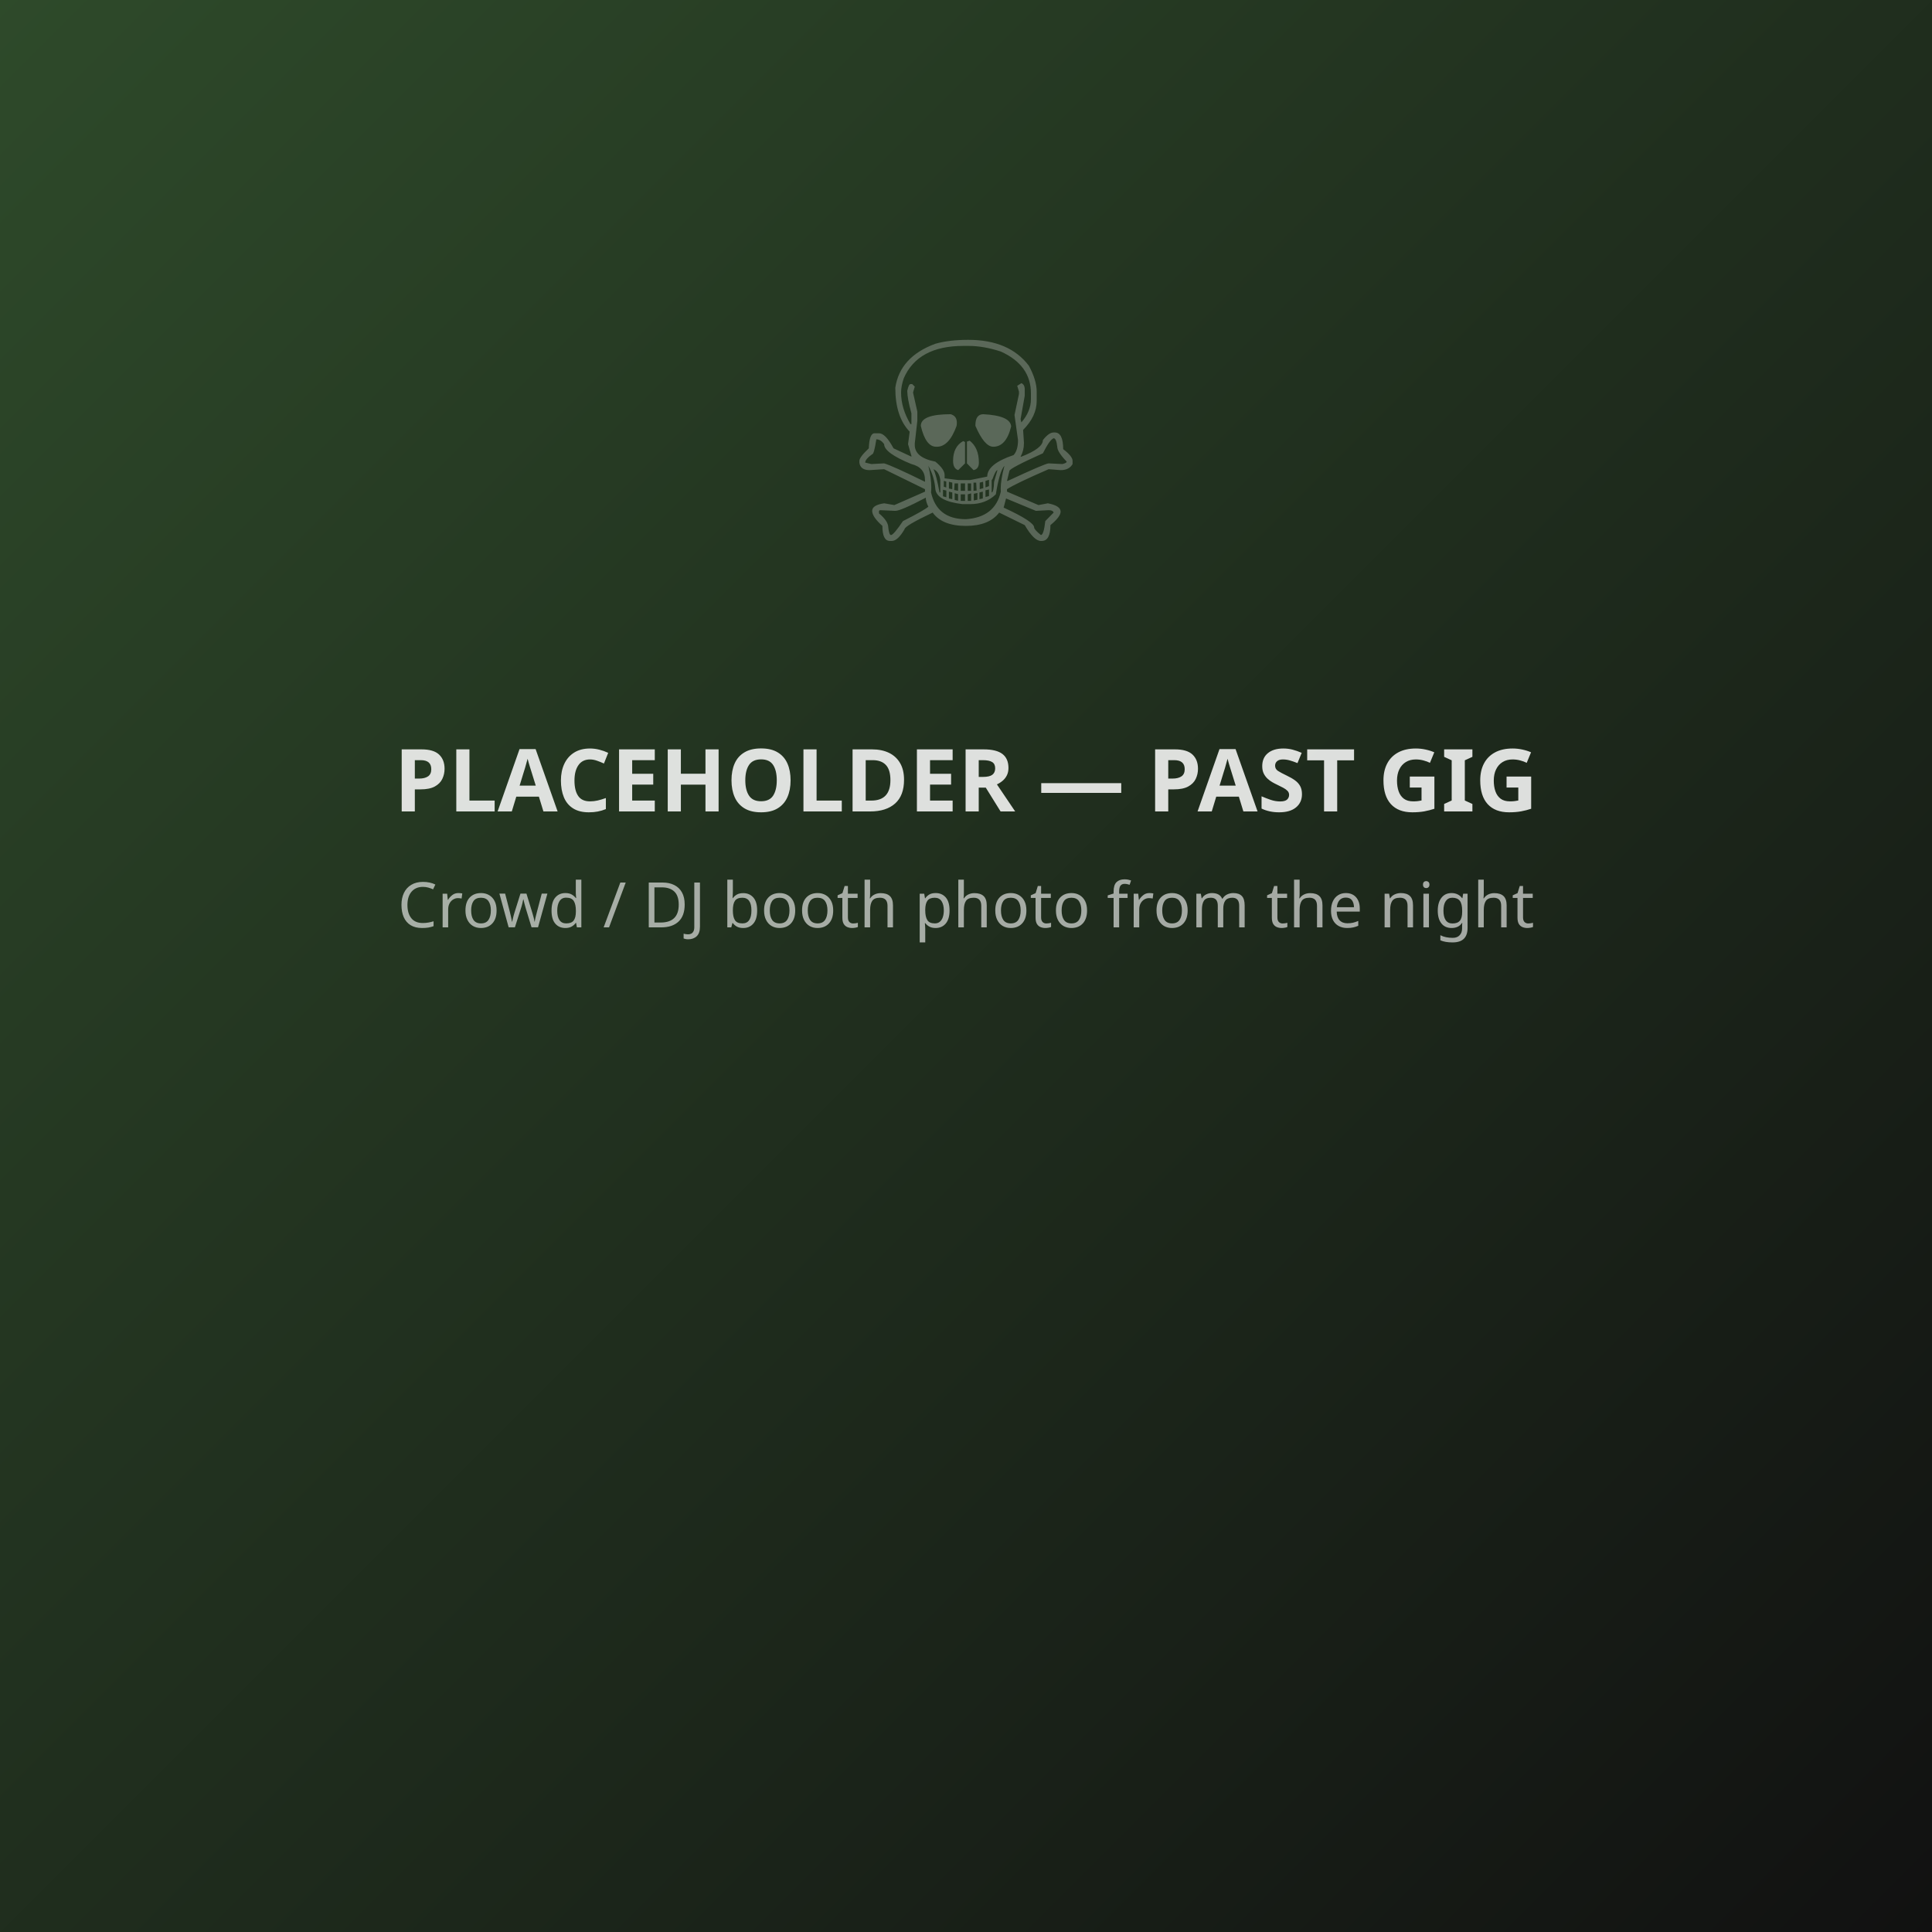
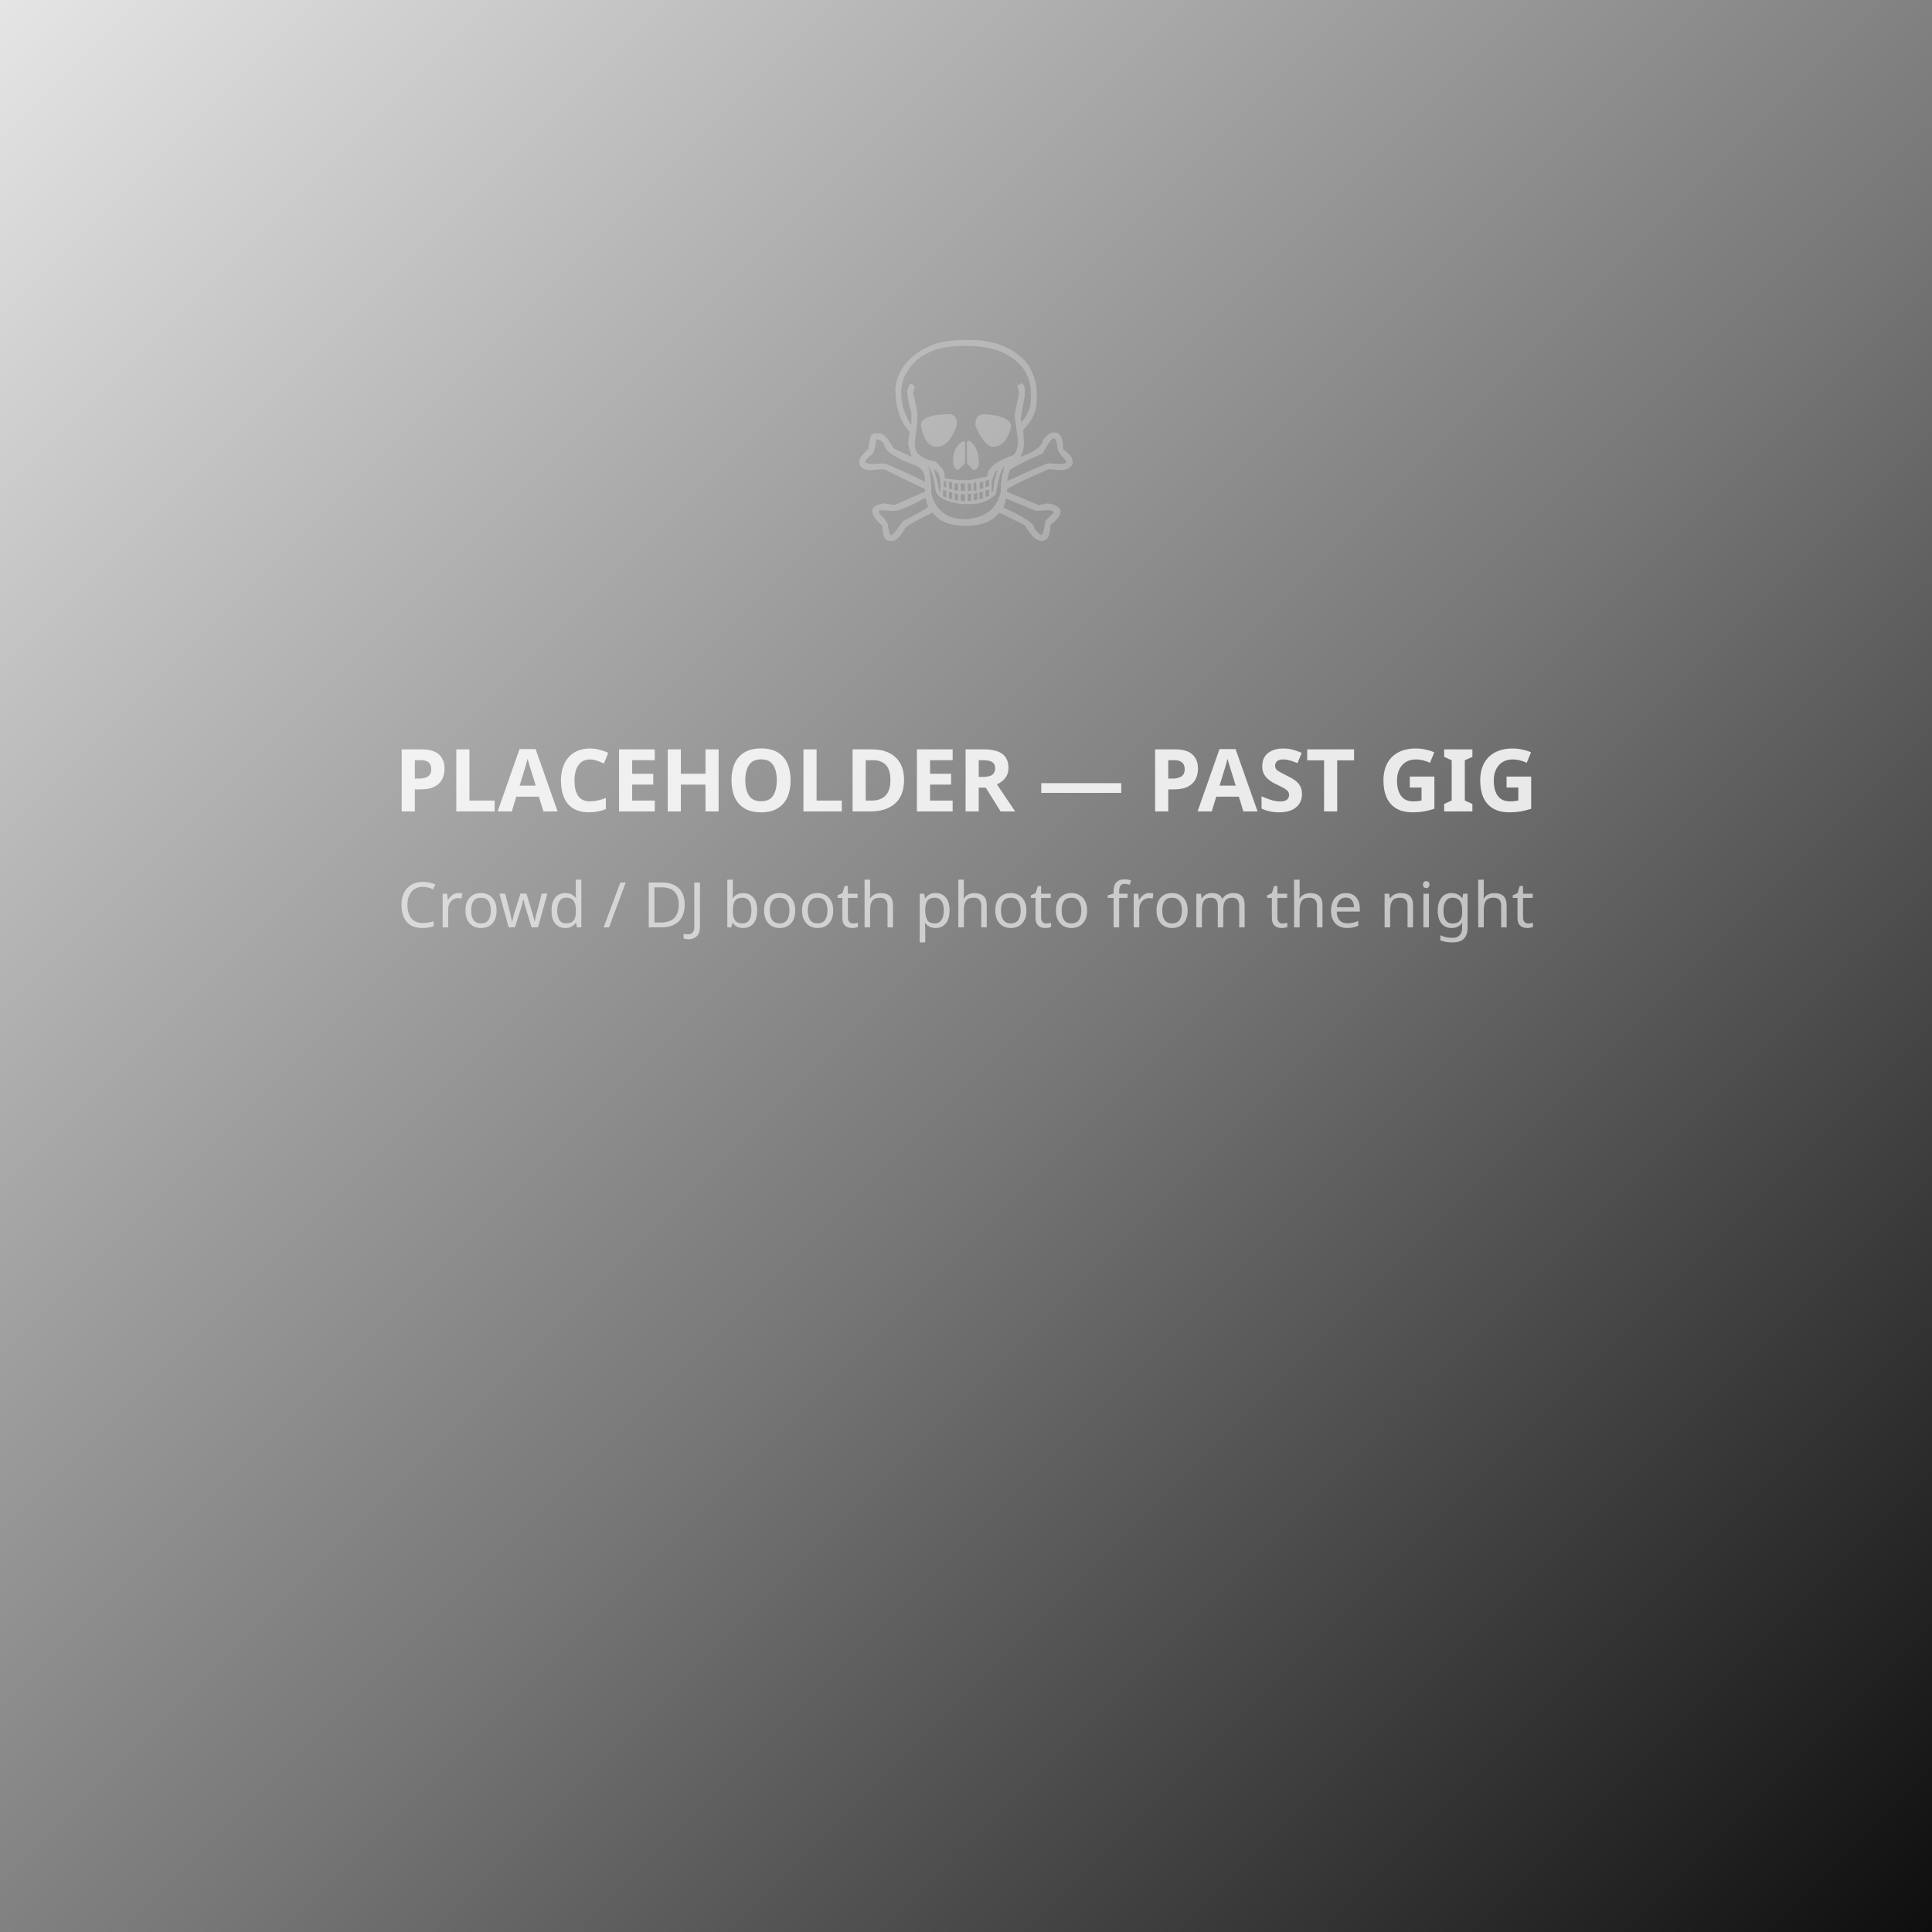
<svg xmlns="http://www.w3.org/2000/svg" width="800" height="800" viewBox="0 0 800 800">
  <defs>
    <linearGradient id="g" x1="0" y1="0" x2="1" y2="1">
-       <stop offset="0" stop-color="#2e4a2a" />
-       <stop offset="1" stop-color="#111" />
+       <stop offset="0" stop-color="#e6e6e6" />
+       <stop offset=".55" stop-color="#777" />
+       <stop offset="1" stop-color="#0d0d0d" />
    </linearGradient>
  </defs>
  <rect width="100%" height="100%" fill="url(#g)" />
  <text x="50%" y="28%" text-anchor="middle" font-family="sans-serif" font-size="114" fill="#fff" opacity=".25">☠</text>
  <text x="50%" y="42%" text-anchor="middle" font-family="sans-serif" font-size="36" font-weight="700" fill="#fff" opacity=".85">PLACEHOLDER — PAST GIG</text>
  <text x="50%" y="48%" text-anchor="middle" font-family="sans-serif" font-size="26" fill="#fff" opacity=".6">Crowd / DJ booth photo from the night</text>
</svg>
